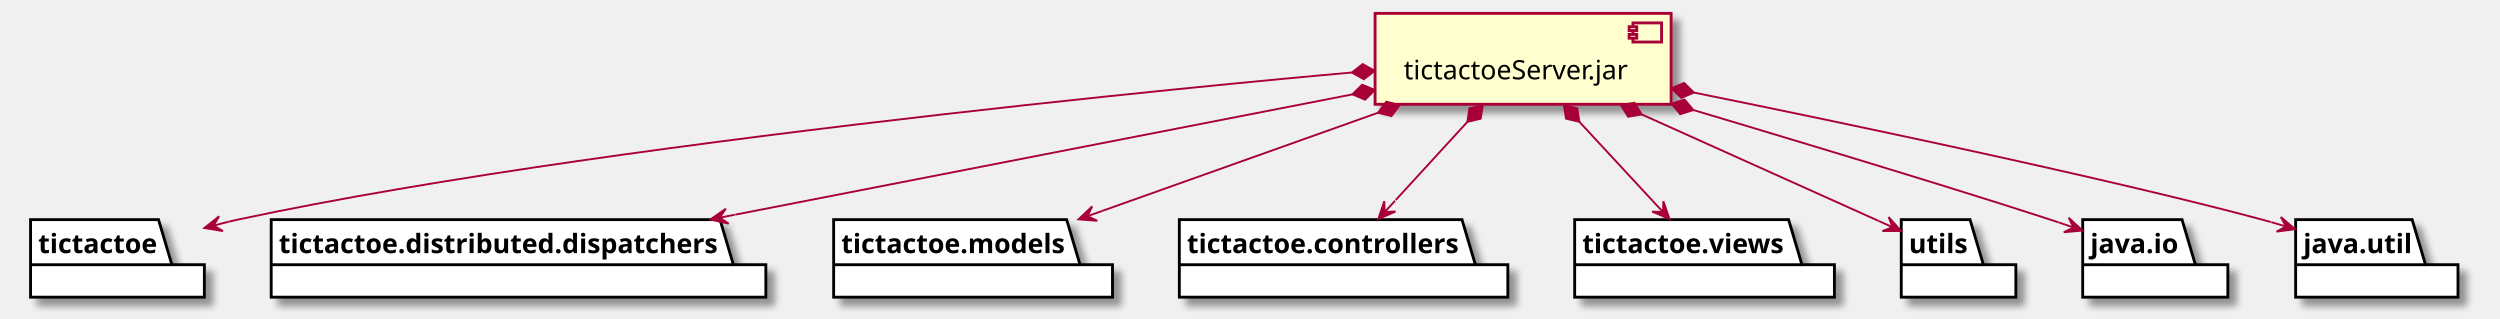
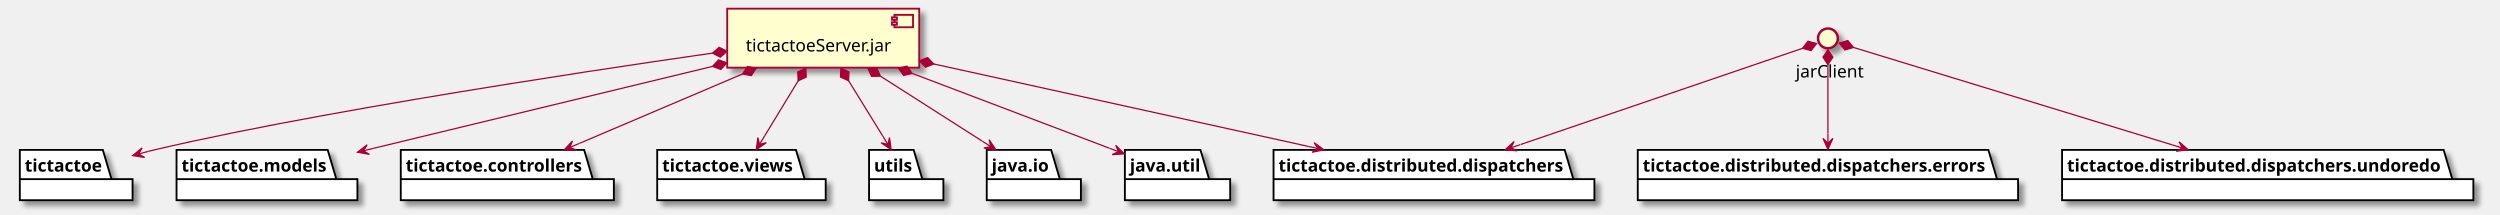
- <svg xmlns="http://www.w3.org/2000/svg" contentScriptType="application/ecmascript" contentStyleType="text/css" height="167px" preserveAspectRatio="none" style="width:1309px;height:167px;" version="1.1" viewBox="0 0 1309 167" width="1309px" zoomAndPan="magnify">
+ <svg xmlns="http://www.w3.org/2000/svg" contentScriptType="application/ecmascript" contentStyleType="text/css" height="173px" preserveAspectRatio="none" style="width:2018px;height:173px;" version="1.1" viewBox="0 0 2018 173" width="2018px" zoomAndPan="magnify">
  <defs>
-     <filter height="300%" id="f109mz6fbrxdua" width="300%" x="-1" y="-1">
+     <filter height="300%" id="f6usmep72ne4v" width="300%" x="-1" y="-1">
      <feGaussianBlur result="blurOut" stdDeviation="2.0" />
      <feColorMatrix in="blurOut" result="blurOut2" type="matrix" values="0 0 0 0 0 0 0 0 0 0 0 0 0 0 0 0 0 0 .4 0" />
      <feOffset dx="4.0" dy="4.0" in="blurOut2" result="blurOut3" />
      <feBlend in="SourceGraphic" in2="blurOut3" mode="normal" />
    </filter>
  </defs>
  <g>
-     <polygon fill="#FFFFFF" filter="url(#f109mz6fbrxdua)" points="16,115,83,115,90,138.609,107,138.609,107,155.609,16,155.609,16,115" style="stroke: #000000; stroke-width: 1.5;" />
-     <line style="stroke: #000000; stroke-width: 1.5;" x1="16" x2="90" y1="138.609" y2="138.609" />
-     <text fill="#000000" font-family="sans-serif" font-size="14" font-weight="bold" lengthAdjust="spacingAndGlyphs" textLength="61" x="20" y="132.533">tictactoe</text>
-     <polygon fill="#FFFFFF" filter="url(#f109mz6fbrxdua)" points="142,115,377,115,384,138.609,401,138.609,401,155.609,142,155.609,142,115" style="stroke: #000000; stroke-width: 1.5;" />
-     <line style="stroke: #000000; stroke-width: 1.5;" x1="142" x2="384" y1="138.609" y2="138.609" />
-     <text fill="#000000" font-family="sans-serif" font-size="14" font-weight="bold" lengthAdjust="spacingAndGlyphs" textLength="229" x="146" y="132.533">tictactoe.distributed.dispatchers</text>
-     <polygon fill="#FFFFFF" filter="url(#f109mz6fbrxdua)" points="436.5,115,558.5,115,565.5,138.609,582.5,138.609,582.5,155.609,436.5,155.609,436.5,115" style="stroke: #000000; stroke-width: 1.5;" />
-     <line style="stroke: #000000; stroke-width: 1.5;" x1="436.5" x2="565.5" y1="138.609" y2="138.609" />
-     <text fill="#000000" font-family="sans-serif" font-size="14" font-weight="bold" lengthAdjust="spacingAndGlyphs" textLength="116" x="440.5" y="132.533">tictactoe.models</text>
-     <polygon fill="#FFFFFF" filter="url(#f109mz6fbrxdua)" points="617.5,115,765.5,115,772.5,138.609,789.5,138.609,789.5,155.609,617.5,155.609,617.5,115" style="stroke: #000000; stroke-width: 1.5;" />
-     <line style="stroke: #000000; stroke-width: 1.5;" x1="617.5" x2="772.5" y1="138.609" y2="138.609" />
-     <text fill="#000000" font-family="sans-serif" font-size="14" font-weight="bold" lengthAdjust="spacingAndGlyphs" textLength="142" x="621.5" y="132.533">tictactoe.controllers</text>
-     <polygon fill="#FFFFFF" filter="url(#f109mz6fbrxdua)" points="824.5,115,936.5,115,943.5,138.609,960.5,138.609,960.5,155.609,824.5,155.609,824.5,115" style="stroke: #000000; stroke-width: 1.5;" />
-     <line style="stroke: #000000; stroke-width: 1.5;" x1="824.5" x2="943.5" y1="138.609" y2="138.609" />
-     <text fill="#000000" font-family="sans-serif" font-size="14" font-weight="bold" lengthAdjust="spacingAndGlyphs" textLength="106" x="828.5" y="132.533">tictactoe.views</text>
-     <polygon fill="#FFFFFF" filter="url(#f109mz6fbrxdua)" points="995.5,115,1031.5,115,1038.5,138.609,1055.5,138.609,1055.5,155.609,995.5,155.609,995.5,115" style="stroke: #000000; stroke-width: 1.5;" />
-     <line style="stroke: #000000; stroke-width: 1.5;" x1="995.5" x2="1038.5" y1="138.609" y2="138.609" />
-     <text fill="#000000" font-family="sans-serif" font-size="14" font-weight="bold" lengthAdjust="spacingAndGlyphs" textLength="30" x="999.5" y="132.533">utils</text>
-     <polygon fill="#FFFFFF" filter="url(#f109mz6fbrxdua)" points="1090.5,115,1142.5,115,1149.5,138.609,1166.5,138.609,1166.5,155.609,1090.5,155.609,1090.5,115" style="stroke: #000000; stroke-width: 1.5;" />
-     <line style="stroke: #000000; stroke-width: 1.5;" x1="1090.5" x2="1149.5" y1="138.609" y2="138.609" />
-     <text fill="#000000" font-family="sans-serif" font-size="14" font-weight="bold" lengthAdjust="spacingAndGlyphs" textLength="46" x="1094.5" y="132.533">java.io</text>
-     <polygon fill="#FFFFFF" filter="url(#f109mz6fbrxdua)" points="1202,115,1263,115,1270,138.609,1287,138.609,1287,155.609,1202,155.609,1202,115" style="stroke: #000000; stroke-width: 1.5;" />
-     <line style="stroke: #000000; stroke-width: 1.5;" x1="1202" x2="1270" y1="138.609" y2="138.609" />
-     <text fill="#000000" font-family="sans-serif" font-size="14" font-weight="bold" lengthAdjust="spacingAndGlyphs" textLength="55" x="1206" y="132.533">java.util</text>
-     <rect fill="#FEFECE" filter="url(#f109mz6fbrxdua)" height="47.609" style="stroke: #A80036; stroke-width: 1.5;" width="155" x="720" y="7" />
-     <rect fill="#FEFECE" height="10" style="stroke: #A80036; stroke-width: 1.5;" width="15" x="855" y="12" />
-     <rect fill="#FEFECE" height="2" style="stroke: #A80036; stroke-width: 1.5;" width="4" x="853" y="14" />
-     <rect fill="#FEFECE" height="2" style="stroke: #A80036; stroke-width: 1.5;" width="4" x="853" y="18" />
-     <text fill="#000000" font-family="sans-serif" font-size="14" lengthAdjust="spacingAndGlyphs" textLength="115" x="735" y="41.533">tictactoeServer.jar</text>
-     <path d="M707.829,37.974 C707.829,37.974 330.232,70.84 124.5,115 C122.894,115.345 121.271,115.712 119.636,116.098 " fill="none" id="jarServer-tictactoe" style="stroke: #A80036; stroke-width: 1.0;" />
-     <polygon fill="#A80036" points="107.012,119.371,116.728,120.984,111.852,118.116,114.72,113.24,107.012,119.371" style="stroke: #A80036; stroke-width: 1.0;" />
-     <line style="stroke: #A80036; stroke-width: 1.0;" x1="111.852" x2="119.596" y1="118.116" y2="116.109" />
-     <polygon fill="#A80036" points="719.796,37.083,713.515,33.54,707.829,37.974,714.11,41.518,719.796,37.083" style="stroke: #A80036; stroke-width: 1.0;" />
-     <path d="M708.108,49.419 C708.108,49.419 481.389,93.6 384.987,112.385 " fill="none" id="jarServer-tictactoe.distributed.dispatchers" style="stroke: #A80036; stroke-width: 1.0;" />
-     <polygon fill="#A80036" points="371.956,114.924,381.555,117.13,376.864,113.968,380.025,109.277,371.956,114.924" style="stroke: #A80036; stroke-width: 1.0;" />
-     <line style="stroke: #A80036; stroke-width: 1.0;" x1="376.864" x2="384.716" y1="113.968" y2="112.438" />
-     <polygon fill="#A80036" points="719.887,47.124,713.233,44.345,708.108,49.419,714.763,52.197,719.887,47.124" style="stroke: #A80036; stroke-width: 1.0;" />
-     <path d="M721.562,59.026 C721.562,59.026 619.967,95.184 577.026,110.467 " fill="none" id="jarServer-tictactoe.models" style="stroke: #A80036; stroke-width: 1.0;" />
-     <polygon fill="#A80036" points="564.706,114.852,574.526,115.603,569.417,113.176,571.844,108.066,564.706,114.852" style="stroke: #A80036; stroke-width: 1.0;" />
-     <line style="stroke: #A80036; stroke-width: 1.0;" x1="569.417" x2="576.953" y1="113.176" y2="110.493" />
-     <polygon fill="#A80036" points="732.867,55.003,725.873,53.246,721.562,59.026,728.555,60.783,732.867,55.003" style="stroke: #A80036; stroke-width: 1.0;" />
-     <path d="M768.294,63.847 C768.294,63.847 742.274,92.22 730.79,104.742 " fill="none" id="jarServer-tictactoe.controllers" style="stroke: #A80036; stroke-width: 1.0;" />
-     <polygon fill="#A80036" points="721.673,114.684,730.704,110.754,725.052,110.999,724.808,105.347,721.673,114.684" style="stroke: #A80036; stroke-width: 1.0;" />
-     <line style="stroke: #A80036; stroke-width: 1.0;" x1="725.052" x2="730.46" y1="110.999" y2="105.103" />
-     <polygon fill="#A80036" points="776.405,55.003,769.402,56.721,768.294,63.847,775.297,62.129,776.405,55.003" style="stroke: #A80036; stroke-width: 1.0;" />
-     <path d="M826.977,63.804 C826.977,63.804 853.585,92.512 865.267,105.117 " fill="none" id="jarServer-tictactoe.views" style="stroke: #A80036; stroke-width: 1.0;" />
-     <polygon fill="#A80036" points="874.134,114.684,870.95,105.364,870.735,111.017,865.082,110.802,874.134,114.684" style="stroke: #A80036; stroke-width: 1.0;" />
-     <line style="stroke: #A80036; stroke-width: 1.0;" x1="870.735" x2="865.297" y1="111.017" y2="105.149" />
-     <polygon fill="#A80036" points="818.82,55.003,819.965,62.123,826.977,63.804,825.832,56.684,818.82,55.003" style="stroke: #A80036; stroke-width: 1.0;" />
-     <path d="M859.613,59.923 C859.613,59.923 949.099,100.153 983.506,115.621 " fill="none" id="jarServer-utils" style="stroke: #A80036; stroke-width: 1.0;" />
-     <polygon fill="#A80036" points="995.466,120.998,988.898,113.659,990.906,118.947,985.617,120.955,995.466,120.998" style="stroke: #A80036; stroke-width: 1.0;" />
-     <line style="stroke: #A80036; stroke-width: 1.0;" x1="990.906" x2="983.609" y1="118.947" y2="115.667" />
-     <polygon fill="#A80036" points="848.668,55.003,852.5,61.111,859.613,59.923,855.78,53.815,848.668,55.003" style="stroke: #A80036; stroke-width: 1.0;" />
-     <path d="M886.663,57.62 C886.663,57.62 1011.868,94.82 1073.5,115 C1074.96,115.477 1076.44,115.966 1077.93,116.464 " fill="none" id="jarServer-java.io" style="stroke: #A80036; stroke-width: 1.0;" />
-     <polygon fill="#A80036" points="1090.41,120.727,1083.185,114.034,1085.678,119.112,1080.6,121.605,1090.41,120.727" style="stroke: #A80036; stroke-width: 1.0;" />
-     <line style="stroke: #A80036; stroke-width: 1.0;" x1="1085.678" x2="1078.11" y1="119.112" y2="116.528" />
-     <polygon fill="#A80036" points="875.144,54.255,879.782,59.777,886.663,57.62,882.025,52.098,875.144,54.255" style="stroke: #A80036; stroke-width: 1.0;" />
-     <path d="M886.944,48.47 C886.944,48.47 1083.93,87.949 1184.5,115 C1185.99,115.4 1187.5,115.816 1189.01,116.243 " fill="none" id="jarServer-java.util" style="stroke: #A80036; stroke-width: 1.0;" />
-     <polygon fill="#A80036" points="1201.73,120.006,1194.234,113.618,1196.935,118.588,1191.965,121.29,1201.73,120.006" style="stroke: #A80036; stroke-width: 1.0;" />
-     <line style="stroke: #A80036; stroke-width: 1.0;" x1="1196.935" x2="1189.26" y1="118.588" y2="116.316" />
-     <polygon fill="#A80036" points="875.158,46.214,880.299,51.271,886.944,48.47,881.803,43.413,875.158,46.214" style="stroke: #A80036; stroke-width: 1.0;" />
+     <polygon fill="#FFFFFF" filter="url(#f6usmep72ne4v)" points="16,121,83,121,90,144.609,107,144.609,107,161.609,16,161.609,16,121" style="stroke: #000000; stroke-width: 1.5;" />
+     <line style="stroke: #000000; stroke-width: 1.5;" x1="16" x2="90" y1="144.609" y2="144.609" />
+     <text fill="#000000" font-family="sans-serif" font-size="14" font-weight="bold" lengthAdjust="spacingAndGlyphs" textLength="61" x="20" y="138.533">tictactoe</text>
+     <polygon fill="#FFFFFF" filter="url(#f6usmep72ne4v)" points="1028,121,1263,121,1270,144.609,1287,144.609,1287,161.609,1028,161.609,1028,121" style="stroke: #000000; stroke-width: 1.5;" />
+     <line style="stroke: #000000; stroke-width: 1.5;" x1="1028" x2="1270" y1="144.609" y2="144.609" />
+     <text fill="#000000" font-family="sans-serif" font-size="14" font-weight="bold" lengthAdjust="spacingAndGlyphs" textLength="229" x="1032" y="138.533">tictactoe.distributed.dispatchers</text>
+     <polygon fill="#FFFFFF" filter="url(#f6usmep72ne4v)" points="1322,121,1605,121,1612,144.609,1629,144.609,1629,161.609,1322,161.609,1322,121" style="stroke: #000000; stroke-width: 1.5;" />
+     <line style="stroke: #000000; stroke-width: 1.5;" x1="1322" x2="1612" y1="144.609" y2="144.609" />
+     <text fill="#000000" font-family="sans-serif" font-size="14" font-weight="bold" lengthAdjust="spacingAndGlyphs" textLength="277" x="1326" y="138.533">tictactoe.distributed.dispatchers.errors</text>
+     <polygon fill="#FFFFFF" filter="url(#f6usmep72ne4v)" points="1664.5,121,1972.5,121,1979.5,144.609,1996.5,144.609,1996.5,161.609,1664.5,161.609,1664.5,121" style="stroke: #000000; stroke-width: 1.5;" />
+     <line style="stroke: #000000; stroke-width: 1.5;" x1="1664.5" x2="1979.5" y1="144.609" y2="144.609" />
+     <text fill="#000000" font-family="sans-serif" font-size="14" font-weight="bold" lengthAdjust="spacingAndGlyphs" textLength="302" x="1668.5" y="138.533">tictactoe.distributed.dispatchers.undoredo</text>
+     <polygon fill="#FFFFFF" filter="url(#f6usmep72ne4v)" points="142.5,121,264.5,121,271.5,144.609,288.5,144.609,288.5,161.609,142.5,161.609,142.5,121" style="stroke: #000000; stroke-width: 1.5;" />
+     <line style="stroke: #000000; stroke-width: 1.5;" x1="142.5" x2="271.5" y1="144.609" y2="144.609" />
+     <text fill="#000000" font-family="sans-serif" font-size="14" font-weight="bold" lengthAdjust="spacingAndGlyphs" textLength="116" x="146.5" y="138.533">tictactoe.models</text>
+     <polygon fill="#FFFFFF" filter="url(#f6usmep72ne4v)" points="323.5,121,471.5,121,478.5,144.609,495.5,144.609,495.5,161.609,323.5,161.609,323.5,121" style="stroke: #000000; stroke-width: 1.5;" />
+     <line style="stroke: #000000; stroke-width: 1.5;" x1="323.5" x2="478.5" y1="144.609" y2="144.609" />
+     <text fill="#000000" font-family="sans-serif" font-size="14" font-weight="bold" lengthAdjust="spacingAndGlyphs" textLength="142" x="327.5" y="138.533">tictactoe.controllers</text>
+     <polygon fill="#FFFFFF" filter="url(#f6usmep72ne4v)" points="530.5,121,642.5,121,649.5,144.609,666.5,144.609,666.5,161.609,530.5,161.609,530.5,121" style="stroke: #000000; stroke-width: 1.5;" />
+     <line style="stroke: #000000; stroke-width: 1.5;" x1="530.5" x2="649.5" y1="144.609" y2="144.609" />
+     <text fill="#000000" font-family="sans-serif" font-size="14" font-weight="bold" lengthAdjust="spacingAndGlyphs" textLength="106" x="534.5" y="138.533">tictactoe.views</text>
+     <polygon fill="#FFFFFF" filter="url(#f6usmep72ne4v)" points="701.5,121,737.5,121,744.5,144.609,761.5,144.609,761.5,161.609,701.5,161.609,701.5,121" style="stroke: #000000; stroke-width: 1.5;" />
+     <line style="stroke: #000000; stroke-width: 1.5;" x1="701.5" x2="744.5" y1="144.609" y2="144.609" />
+     <text fill="#000000" font-family="sans-serif" font-size="14" font-weight="bold" lengthAdjust="spacingAndGlyphs" textLength="30" x="705.5" y="138.533">utils</text>
+     <polygon fill="#FFFFFF" filter="url(#f6usmep72ne4v)" points="796.5,121,848.5,121,855.5,144.609,872.5,144.609,872.5,161.609,796.5,161.609,796.5,121" style="stroke: #000000; stroke-width: 1.5;" />
+     <line style="stroke: #000000; stroke-width: 1.5;" x1="796.5" x2="855.5" y1="144.609" y2="144.609" />
+     <text fill="#000000" font-family="sans-serif" font-size="14" font-weight="bold" lengthAdjust="spacingAndGlyphs" textLength="46" x="800.5" y="138.533">java.io</text>
+     <polygon fill="#FFFFFF" filter="url(#f6usmep72ne4v)" points="908,121,969,121,976,144.609,993,144.609,993,161.609,908,161.609,908,121" style="stroke: #000000; stroke-width: 1.5;" />
+     <line style="stroke: #000000; stroke-width: 1.5;" x1="908" x2="976" y1="144.609" y2="144.609" />
+     <text fill="#000000" font-family="sans-serif" font-size="14" font-weight="bold" lengthAdjust="spacingAndGlyphs" textLength="55" x="912" y="138.533">java.util</text>
+     <rect fill="#FEFECE" filter="url(#f6usmep72ne4v)" height="47.609" style="stroke: #A80036; stroke-width: 1.5;" width="155" x="587" y="7" />
+     <rect fill="#FEFECE" height="10" style="stroke: #A80036; stroke-width: 1.5;" width="15" x="722" y="12" />
+     <rect fill="#FEFECE" height="2" style="stroke: #A80036; stroke-width: 1.5;" width="4" x="720" y="14" />
+     <rect fill="#FEFECE" height="2" style="stroke: #A80036; stroke-width: 1.5;" width="4" x="720" y="18" />
+     <text fill="#000000" font-family="sans-serif" font-size="14" lengthAdjust="spacingAndGlyphs" textLength="115" x="602" y="41.533">tictactoeServer.jar</text>
+     <ellipse cx="1475.5" cy="31" fill="#FEFECE" filter="url(#f6usmep72ne4v)" rx="8" ry="8" style="stroke: #A80036; stroke-width: 2.0;" />
+     <text fill="#000000" font-family="sans-serif" font-size="14" lengthAdjust="spacingAndGlyphs" textLength="52" x="1449.5" y="62.533">jarClient</text>
+     <path d="M575.037,42.928 C575.037,42.928 280.738,84.128 124.5,121 C122.902,121.377 121.285,121.773 119.656,122.185 " fill="none" id="jarServer-tictactoe" style="stroke: #A80036; stroke-width: 1.0;" />
+     <polygon fill="#A80036" points="107.062,125.594,116.795,127.103,111.889,124.287,114.704,119.381,107.062,125.594" style="stroke: #A80036; stroke-width: 1.0;" />
+     <line style="stroke: #A80036; stroke-width: 1.0;" x1="111.889" x2="119.611" y1="124.287" y2="122.197" />
+     <polygon fill="#A80036" points="586.938,41.389,580.475,38.191,575.037,42.928,581.5,46.125,586.938,41.389" style="stroke: #A80036; stroke-width: 1.0;" />
+     <path d="M753.793,51.651 C753.793,51.651 967.344,98.65 1055.93,118.147 " fill="none" id="jarServer-tictactoe.distributed.dispatchers" style="stroke: #A80036; stroke-width: 1.0;" />
+     <polygon fill="#A80036" points="1068.71,120.96,1060.776,115.124,1063.826,119.888,1059.062,122.938,1068.71,120.96" style="stroke: #A80036; stroke-width: 1.0;" />
+     <line style="stroke: #A80036; stroke-width: 1.0;" x1="1063.826" x2="1056.015" y1="119.888" y2="118.165" />
+     <polygon fill="#A80036" points="742.074,49.072,747.074,54.268,753.793,51.651,748.794,46.455,742.074,49.072" style="stroke: #A80036; stroke-width: 1.0;" />
+     <path d="M1454.974,39.007 C1454.974,39.007 1299.79,91.951 1227.55,116.6 " fill="none" id="jarClient-tictactoe.distributed.dispatchers" style="stroke: #A80036; stroke-width: 1.0;" />
+     <polygon fill="#A80036" points="1214.95,120.9,1224.76,121.778,1219.682,119.284,1222.175,114.207,1214.95,120.9" style="stroke: #A80036; stroke-width: 1.0;" />
+     <line style="stroke: #A80036; stroke-width: 1.0;" x1="1219.682" x2="1227.25" y1="119.284" y2="116.702" />
+     <polygon fill="#A80036" points="1466.33,35.13,1459.36,33.283,1454.974,39.007,1461.944,40.854,1466.33,35.13" style="stroke: #A80036; stroke-width: 1.0;" />
+     <path d="M1475.5,52.155 C1475.5,52.155 1475.5,89.835 1475.5,107.458 " fill="none" id="jarClient-tictactoe.distributed.dispatchers.errors" style="stroke: #A80036; stroke-width: 1.0;" />
+     <polygon fill="#A80036" points="1475.5,120.655,1479.5,111.655,1475.5,115.655,1471.5,111.655,1475.5,120.655" style="stroke: #A80036; stroke-width: 1.0;" />
+     <line style="stroke: #A80036; stroke-width: 1.0;" x1="1475.5" x2="1475.5" y1="115.655" y2="107.655" />
+     <polygon fill="#A80036" points="1475.5,40.155,1471.5,46.155,1475.5,52.155,1479.5,46.155,1475.5,40.155" style="stroke: #A80036; stroke-width: 1.0;" />
+     <path d="M1496.106,38.299 C1496.106,38.299 1671.86,92.014 1753.85,117.073 " fill="none" id="jarClient-tictactoe.distributed.dispatchers.undoredo" style="stroke: #A80036; stroke-width: 1.0;" />
+     <polygon fill="#A80036" points="1766.37,120.899,1758.932,114.443,1761.588,119.438,1756.594,122.094,1766.37,120.899" style="stroke: #A80036; stroke-width: 1.0;" />
+     <line style="stroke: #A80036; stroke-width: 1.0;" x1="1761.588" x2="1753.94" y1="119.438" y2="117.1" />
+     <polygon fill="#A80036" points="1484.63,34.791,1489.199,40.37,1496.106,38.299,1491.537,32.72,1484.63,34.791" style="stroke: #A80036; stroke-width: 1.0;" />
+     <path d="M575.139,53.593 C575.139,53.593 379.335,100.91 301.222,119.785 " fill="none" id="jarServer-tictactoe.models" style="stroke: #A80036; stroke-width: 1.0;" />
+     <polygon fill="#A80036" points="288.531,122.852,298.219,124.627,293.391,121.678,296.34,116.85,288.531,122.852" style="stroke: #A80036; stroke-width: 1.0;" />
+     <line style="stroke: #A80036; stroke-width: 1.0;" x1="293.391" x2="301.168" y1="121.678" y2="119.799" />
+     <polygon fill="#A80036" points="586.803,50.775,580.032,48.296,575.139,53.593,581.91,56.072,586.803,50.775" style="stroke: #A80036; stroke-width: 1.0;" />
+     <path d="M599.379,59.708 C599.379,59.708 506.526,99.216 467.573,115.79 " fill="none" id="jarServer-tictactoe.controllers" style="stroke: #A80036; stroke-width: 1.0;" />
+     <polygon fill="#A80036" points="455.393,120.973,465.241,121.13,459.994,119.015,462.108,113.769,455.393,120.973" style="stroke: #A80036; stroke-width: 1.0;" />
+     <line style="stroke: #A80036; stroke-width: 1.0;" x1="459.994" x2="467.354" y1="119.015" y2="115.883" />
+     <polygon fill="#A80036" points="610.421,55.01,603.334,53.678,599.379,59.708,606.466,61.04,610.421,55.01" style="stroke: #A80036; stroke-width: 1.0;" />
+     <path d="M644.266,65.262 C644.266,65.262 625.519,96.083 617.281,109.626 " fill="none" id="jarServer-tictactoe.views" style="stroke: #A80036; stroke-width: 1.0;" />
+     <polygon fill="#A80036" points="610.486,120.796,618.581,115.186,613.084,116.525,611.746,111.028,610.486,120.796" style="stroke: #A80036; stroke-width: 1.0;" />
+     <line style="stroke: #A80036; stroke-width: 1.0;" x1="613.084" x2="617.241" y1="116.525" y2="109.69" />
+     <polygon fill="#A80036" points="650.503,55.01,643.967,58.057,644.266,65.262,650.802,62.215,650.503,55.01" style="stroke: #A80036; stroke-width: 1.0;" />
+     <path d="M685.014,65.22 C685.014,65.22 704.072,96.083 712.435,109.626 " fill="none" id="jarServer-utils" style="stroke: #A80036; stroke-width: 1.0;" />
+     <polygon fill="#A80036" points="719.333,120.796,718.008,111.037,716.706,116.542,711.201,115.24,719.333,120.796" style="stroke: #A80036; stroke-width: 1.0;" />
+     <line style="stroke: #A80036; stroke-width: 1.0;" x1="716.706" x2="712.503" y1="116.542" y2="109.735" />
+     <polygon fill="#A80036" points="678.709,55.01,678.458,62.217,685.014,65.22,685.265,58.014,678.709,55.01" style="stroke: #A80036; stroke-width: 1.0;" />
+     <path d="M710.668,61.466 C710.668,61.466 768.304,98.251 792.805,113.889 " fill="none" id="jarServer-java.io" style="stroke: #A80036; stroke-width: 1.0;" />
+     <polygon fill="#A80036" points="803.905,120.973,798.471,112.759,799.69,118.283,794.167,119.503,803.905,120.973" style="stroke: #A80036; stroke-width: 1.0;" />
+     <line style="stroke: #A80036; stroke-width: 1.0;" x1="799.69" x2="792.947" y1="118.283" y2="113.979" />
+     <polygon fill="#A80036" points="700.553,55.01,703.458,61.61,710.668,61.466,707.763,54.867,700.553,55.01" style="stroke: #A80036; stroke-width: 1.0;" />
+     <path d="M736.373,59.267 C736.373,59.267 850.212,102.454 895.149,119.502 " fill="none" id="jarServer-java.util" style="stroke: #A80036; stroke-width: 1.0;" />
+     <polygon fill="#A80036" points="907.586,124.22,900.589,117.288,902.911,122.447,897.752,124.768,907.586,124.22" style="stroke: #A80036; stroke-width: 1.0;" />
+     <line style="stroke: #A80036; stroke-width: 1.0;" x1="902.911" x2="895.432" y1="122.447" y2="119.609" />
+     <polygon fill="#A80036" points="725.153,55.01,729.344,60.878,736.373,59.267,732.182,53.398,725.153,55.01" style="stroke: #A80036; stroke-width: 1.0;" />
  </g>
</svg>
